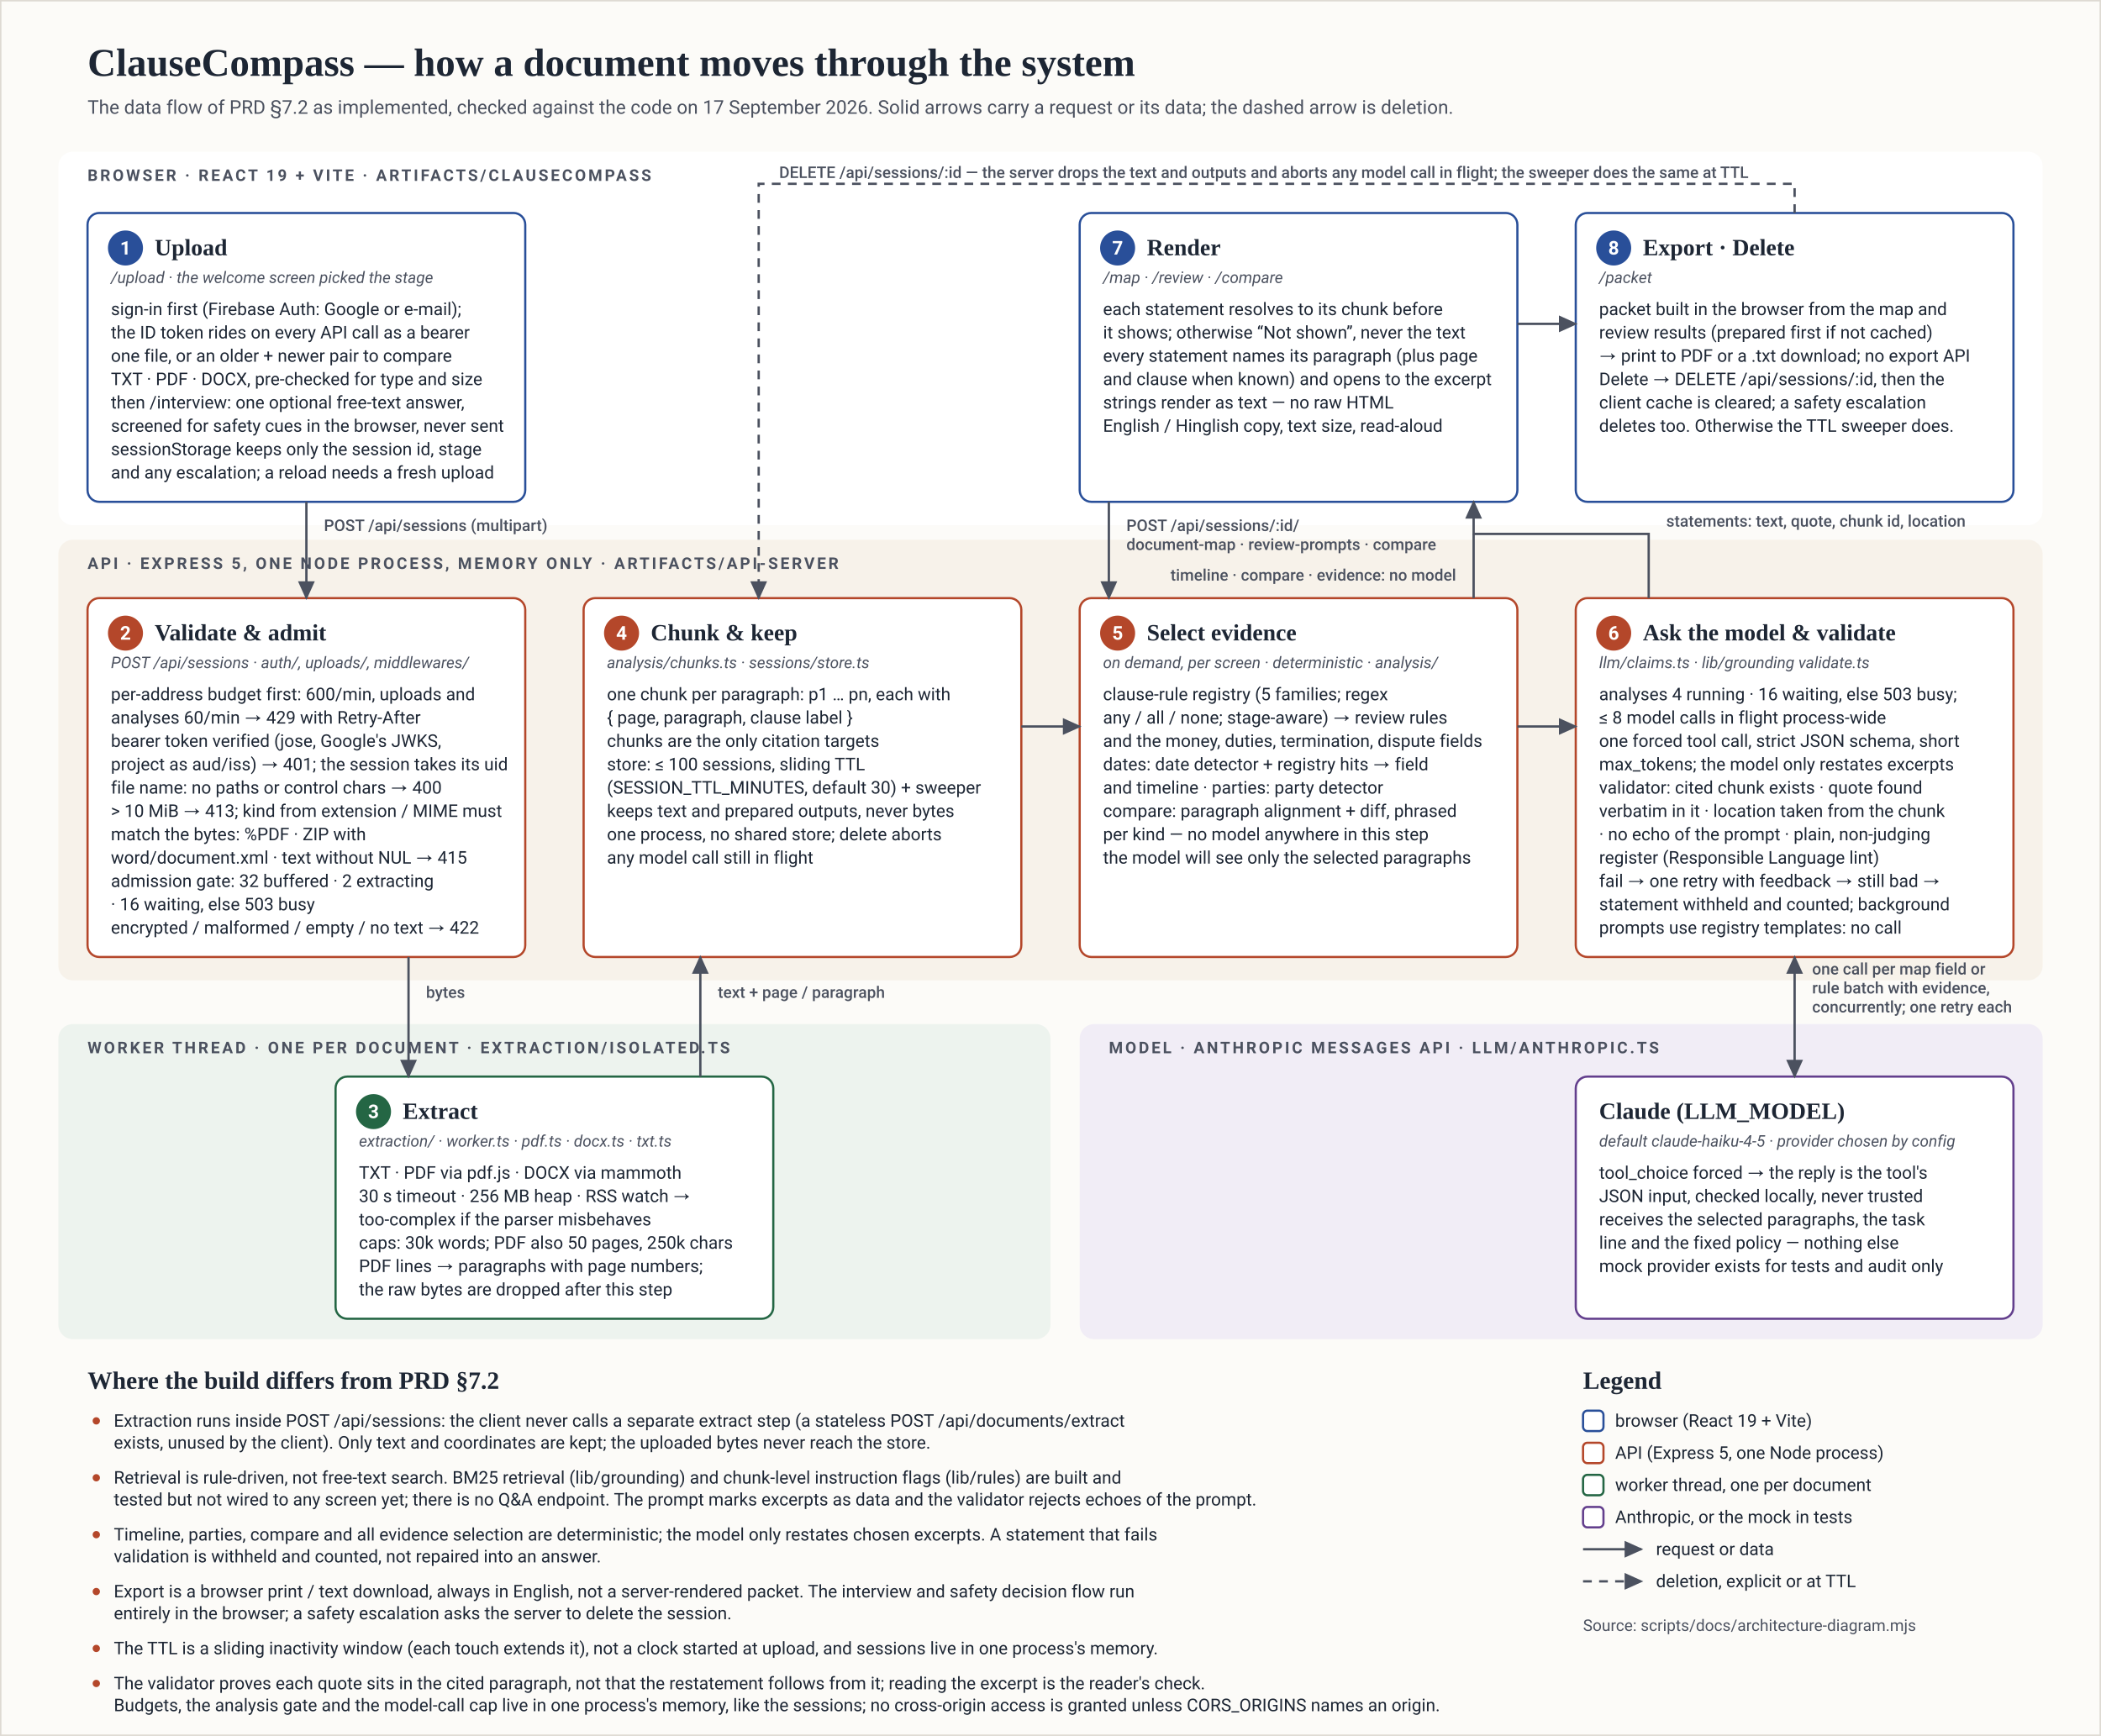
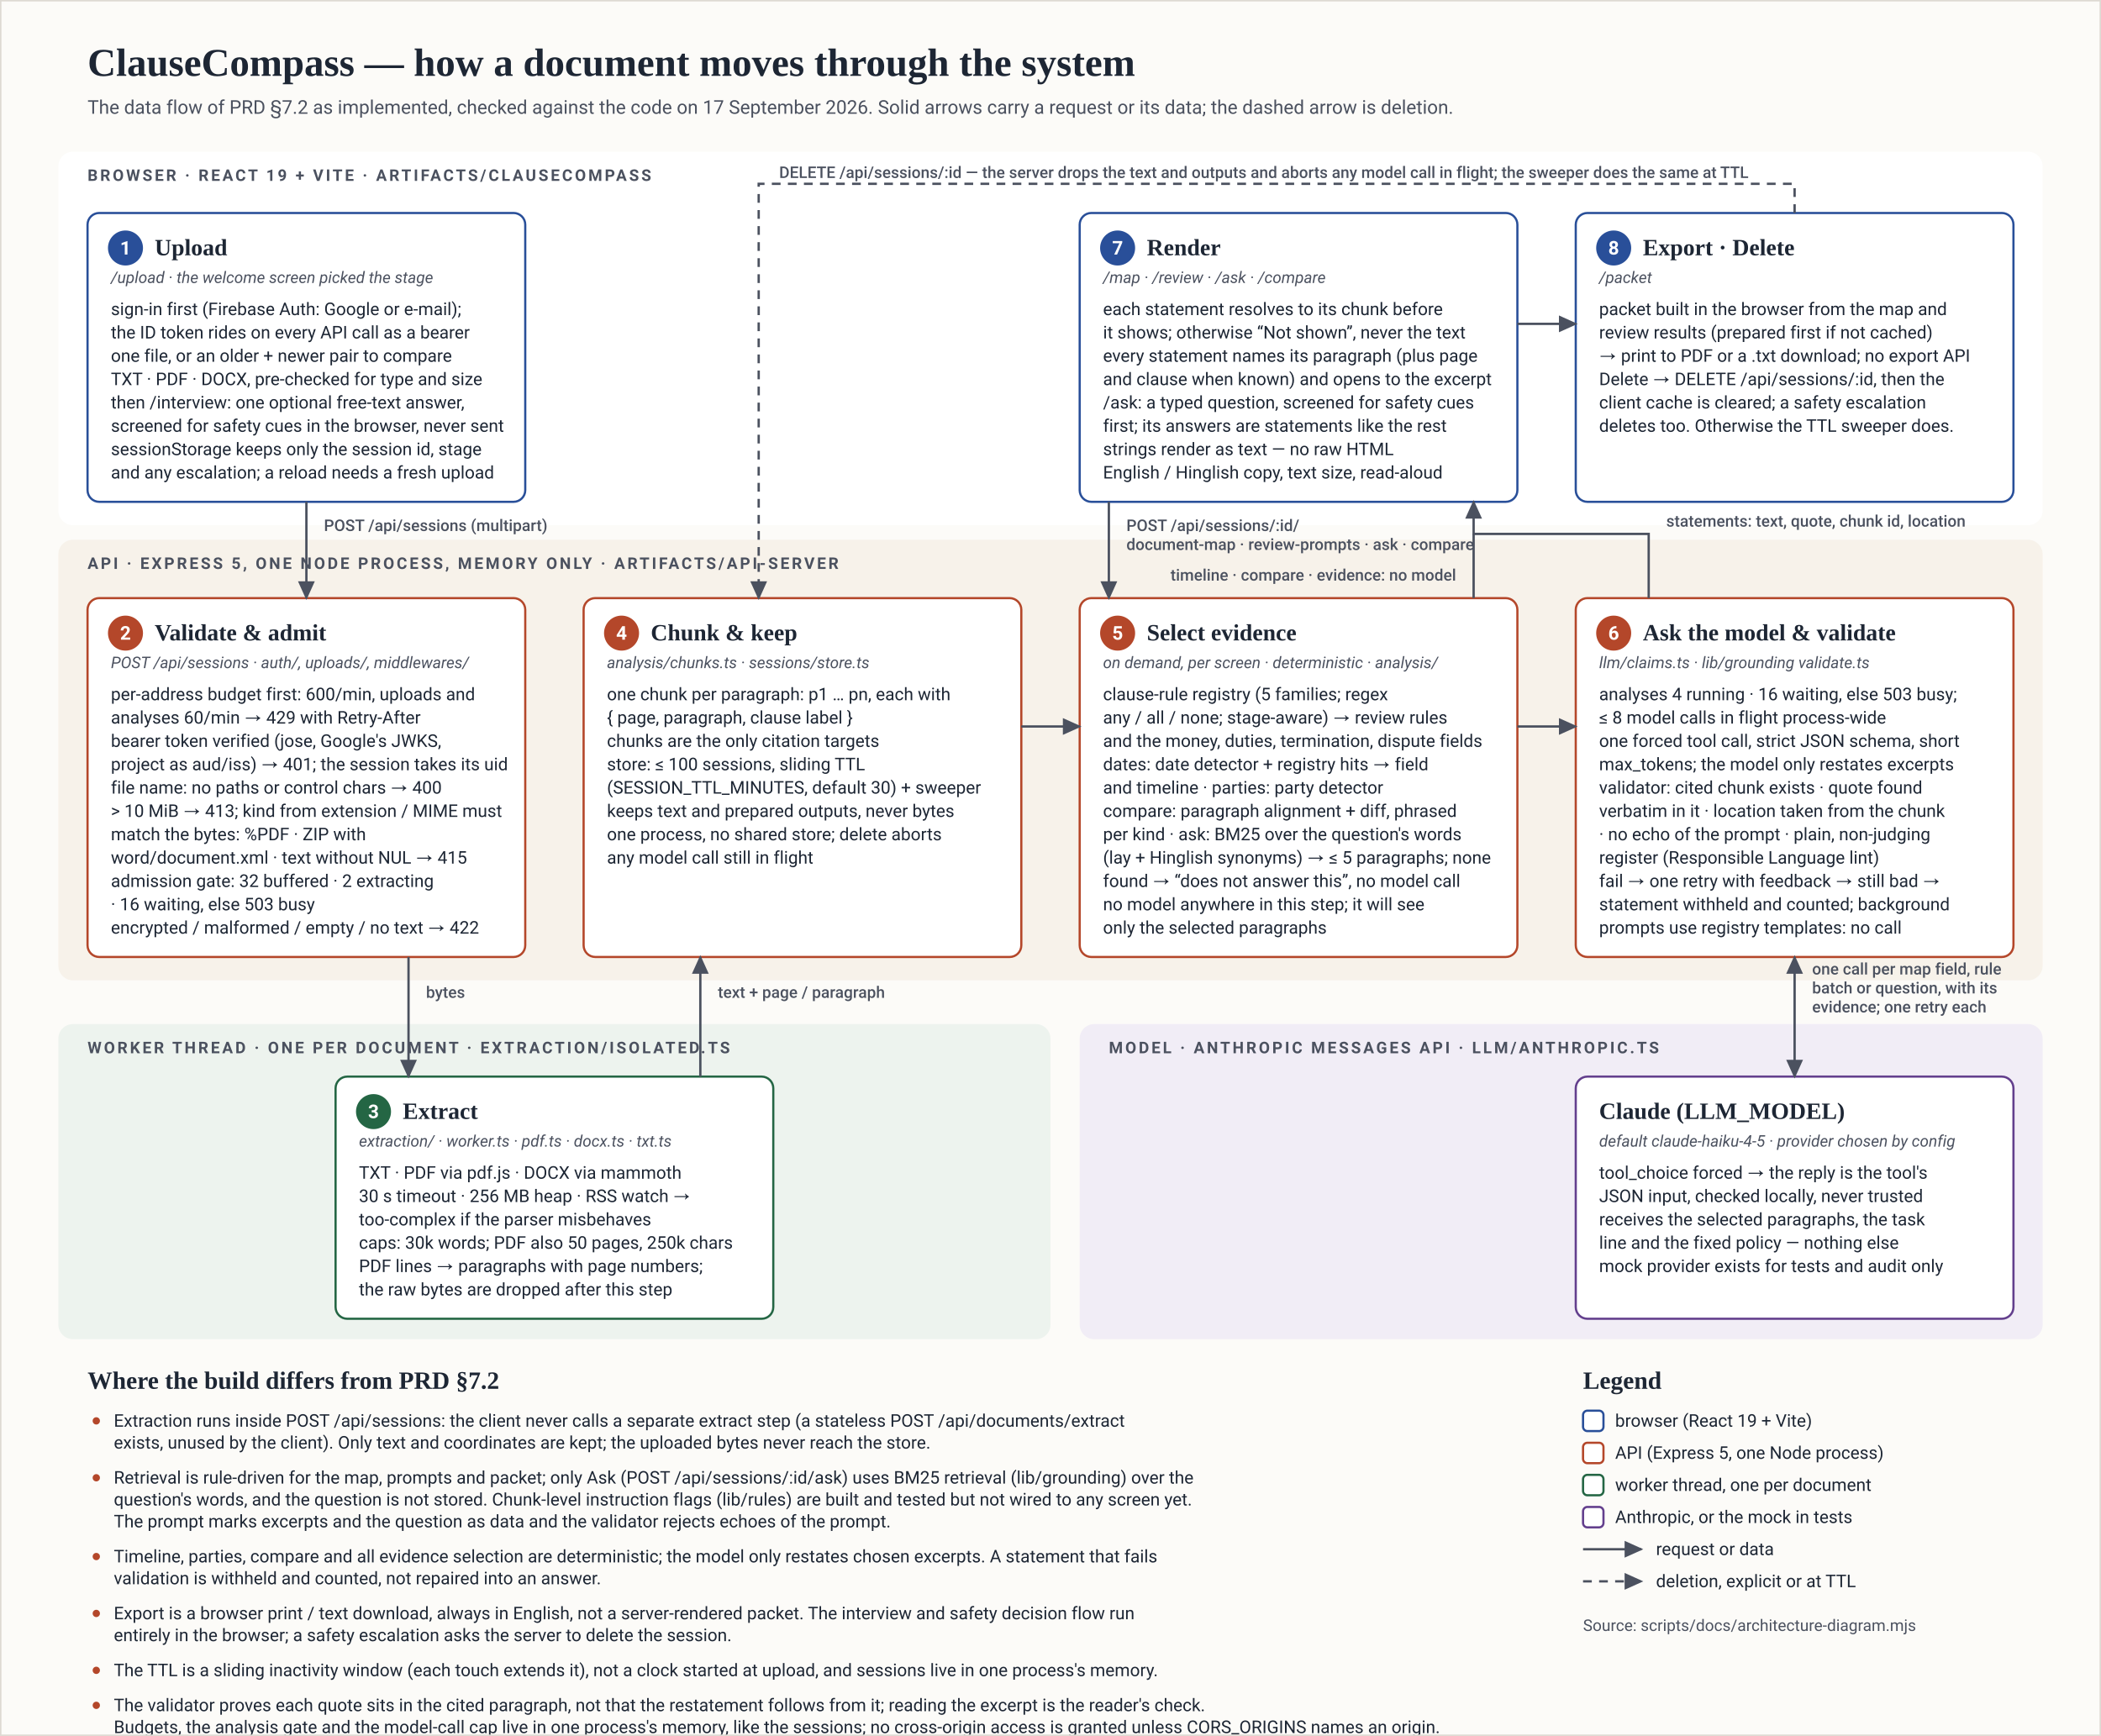
<svg xmlns="http://www.w3.org/2000/svg" viewBox="0 0 1440 1190" width="1440" height="1190" role="img" aria-labelledby="title desc">
  <style>.t{font-family:Lora, Georgia, 'Times New Roman', serif}.b{font-family:'DM Sans', 'Segoe UI', Roboto, Helvetica, Arial, sans-serif}</style>
  <defs>
    <marker id="head" viewBox="0 0 10 10" refX="9" refY="5" markerWidth="8" markerHeight="8" orient="auto-start-reverse">
      <path d="M0 0.5 L10 5 L0 9.5 z" fill="#4B515F" />
    </marker>
  </defs>
  <rect width="1440" height="1190" fill="#FCFBF8" />
  <text x="60" y="52" class="t" font-size="27" font-weight="700" fill="#1D2634">ClauseCompass — how a document moves through the system</text>
  <text x="60" y="78" class="b" font-size="13" fill="#4B515F">The data flow of PRD §7.2 as implemented, checked against the code on 17 September 2026. Solid arrows carry a request or its data; the dashed arrow is deletion.</text>
  <rect x="40" y="104" width="1360" height="256" rx="10" fill="#FFFFFF" />
  <text x="60" y="124" class="b" font-size="11" font-weight="600" letter-spacing="1.6" fill="#4B515F">BROWSER · REACT 19 + VITE · ARTIFACTS/CLAUSECOMPASS</text>
  <rect x="40" y="370" width="1360" height="302" rx="10" fill="#F7F2EA" />
  <text x="60" y="390" class="b" font-size="11" font-weight="600" letter-spacing="1.6" fill="#4B515F">API · EXPRESS 5, ONE NODE PROCESS, MEMORY ONLY · ARTIFACTS/API-SERVER</text>
  <rect x="40" y="702" width="680" height="216" rx="10" fill="#EDF3EE" />
  <text x="60" y="722" class="b" font-size="11" font-weight="600" letter-spacing="1.6" fill="#4B515F">WORKER THREAD · ONE PER DOCUMENT · EXTRACTION/ISOLATED.TS</text>
  <rect x="740" y="702" width="660" height="216" rx="10" fill="#F1EDF6" />
  <text x="760" y="722" class="b" font-size="11" font-weight="600" letter-spacing="1.6" fill="#4B515F">MODEL · ANTHROPIC MESSAGES API · LLM/ANTHROPIC.TS</text>
  <rect x="60" y="146" width="300" height="198" rx="8" fill="#FFFFFF" stroke="#294F99" stroke-width="1.5" />
  <circle cx="86" cy="170" r="12" fill="#294F99" />
  <text x="86" y="174.5" text-anchor="middle" class="b" font-size="13" font-weight="700" fill="#fff">1</text>
  <text x="106" y="175" class="t" font-size="16" font-weight="700" fill="#1D2634">Upload</text>
  <text x="76" y="194" class="b" font-size="11" font-style="italic" fill="#4B515F">/upload · the welcome screen picked the stage</text>
  <text x="76" y="216" class="b" font-size="12" fill="#1D2634">
    <tspan x="76" dy="0">sign-in first (Firebase Auth: Google or e-mail);</tspan>
    <tspan x="76" dy="16">the ID token rides on every API call as a bearer</tspan>
    <tspan x="76" dy="16">one file, or an older + newer pair to compare</tspan>
    <tspan x="76" dy="16">TXT · PDF · DOCX, pre-checked for type and size</tspan>
    <tspan x="76" dy="16">then /interview: one optional free-text answer,</tspan>
    <tspan x="76" dy="16">screened for safety cues in the browser, never sent</tspan>
    <tspan x="76" dy="16">sessionStorage keeps only the session id, stage</tspan>
    <tspan x="76" dy="16">and any escalation; a reload needs a fresh upload</tspan>
  </text>
  <rect x="740" y="146" width="300" height="198" rx="8" fill="#FFFFFF" stroke="#294F99" stroke-width="1.5" />
  <circle cx="766" cy="170" r="12" fill="#294F99" />
  <text x="766" y="174.5" text-anchor="middle" class="b" font-size="13" font-weight="700" fill="#fff">7</text>
  <text x="786" y="175" class="t" font-size="16" font-weight="700" fill="#1D2634">Render</text>
-   <text x="756" y="194" class="b" font-size="11" font-style="italic" fill="#4B515F">/map · /review · /compare</text>
+   <text x="756" y="194" class="b" font-size="11" font-style="italic" fill="#4B515F">/map · /review · /ask · /compare</text>
  <text x="756" y="216" class="b" font-size="12" fill="#1D2634">
    <tspan x="756" dy="0">each statement resolves to its chunk before</tspan>
    <tspan x="756" dy="16">it shows; otherwise “Not shown”, never the text</tspan>
    <tspan x="756" dy="16">every statement names its paragraph (plus page</tspan>
    <tspan x="756" dy="16">and clause when known) and opens to the excerpt</tspan>
+     <tspan x="756" dy="16">/ask: a typed question, screened for safety cues</tspan>
+     <tspan x="756" dy="16">first; its answers are statements like the rest</tspan>
    <tspan x="756" dy="16">strings render as text — no raw HTML</tspan>
    <tspan x="756" dy="16">English / Hinglish copy, text size, read-aloud</tspan>
  </text>
  <rect x="1080" y="146" width="300" height="198" rx="8" fill="#FFFFFF" stroke="#294F99" stroke-width="1.5" />
  <circle cx="1106" cy="170" r="12" fill="#294F99" />
  <text x="1106" y="174.5" text-anchor="middle" class="b" font-size="13" font-weight="700" fill="#fff">8</text>
  <text x="1126" y="175" class="t" font-size="16" font-weight="700" fill="#1D2634">Export · Delete</text>
  <text x="1096" y="194" class="b" font-size="11" font-style="italic" fill="#4B515F">/packet</text>
  <text x="1096" y="216" class="b" font-size="12" fill="#1D2634">
    <tspan x="1096" dy="0">packet built in the browser from the map and</tspan>
    <tspan x="1096" dy="16">review results (prepared first if not cached)</tspan>
    <tspan x="1096" dy="16">→ print to PDF or a .txt download; no export API</tspan>
    <tspan x="1096" dy="16">Delete → DELETE /api/sessions/:id, then the</tspan>
    <tspan x="1096" dy="16">client cache is cleared; a safety escalation</tspan>
    <tspan x="1096" dy="16">deletes too. Otherwise the TTL sweeper does.</tspan>
  </text>
  <rect x="60" y="410" width="300" height="246" rx="8" fill="#FFFFFF" stroke="#B4472A" stroke-width="1.5" />
  <circle cx="86" cy="434" r="12" fill="#B4472A" />
  <text x="86" y="438.5" text-anchor="middle" class="b" font-size="13" font-weight="700" fill="#fff">2</text>
  <text x="106" y="439" class="t" font-size="16" font-weight="700" fill="#1D2634">Validate &amp; admit</text>
  <text x="76" y="458" class="b" font-size="11" font-style="italic" fill="#4B515F">POST /api/sessions · auth/, uploads/, middlewares/</text>
  <text x="76" y="480" class="b" font-size="12" fill="#1D2634">
    <tspan x="76" dy="0">per-address budget first: 600/min, uploads and</tspan>
    <tspan x="76" dy="16">analyses 60/min → 429 with Retry-After</tspan>
    <tspan x="76" dy="16">bearer token verified (jose, Google's JWKS,</tspan>
    <tspan x="76" dy="16">project as aud/iss) → 401; the session takes its uid</tspan>
    <tspan x="76" dy="16">file name: no paths or control chars → 400</tspan>
    <tspan x="76" dy="16">&gt; 10 MiB → 413; kind from extension / MIME must</tspan>
    <tspan x="76" dy="16">match the bytes: %PDF · ZIP with</tspan>
    <tspan x="76" dy="16">word/document.xml · text without NUL → 415</tspan>
    <tspan x="76" dy="16">admission gate: 32 buffered · 2 extracting</tspan>
    <tspan x="76" dy="16">· 16 waiting, else 503 busy</tspan>
    <tspan x="76" dy="16">encrypted / malformed / empty / no text → 422</tspan>
  </text>
  <rect x="400" y="410" width="300" height="246" rx="8" fill="#FFFFFF" stroke="#B4472A" stroke-width="1.5" />
  <circle cx="426" cy="434" r="12" fill="#B4472A" />
  <text x="426" y="438.5" text-anchor="middle" class="b" font-size="13" font-weight="700" fill="#fff">4</text>
  <text x="446" y="439" class="t" font-size="16" font-weight="700" fill="#1D2634">Chunk &amp; keep</text>
  <text x="416" y="458" class="b" font-size="11" font-style="italic" fill="#4B515F">analysis/chunks.ts · sessions/store.ts</text>
  <text x="416" y="480" class="b" font-size="12" fill="#1D2634">
    <tspan x="416" dy="0">one chunk per paragraph: p1 … pn, each with</tspan>
    <tspan x="416" dy="16">{ page, paragraph, clause label }</tspan>
    <tspan x="416" dy="16">chunks are the only citation targets</tspan>
    <tspan x="416" dy="16">store: ≤ 100 sessions, sliding TTL</tspan>
    <tspan x="416" dy="16">(SESSION_TTL_MINUTES, default 30) + sweeper</tspan>
    <tspan x="416" dy="16">keeps text and prepared outputs, never bytes</tspan>
    <tspan x="416" dy="16">one process, no shared store; delete aborts</tspan>
    <tspan x="416" dy="16">any model call still in flight</tspan>
  </text>
  <rect x="740" y="410" width="300" height="246" rx="8" fill="#FFFFFF" stroke="#B4472A" stroke-width="1.5" />
  <circle cx="766" cy="434" r="12" fill="#B4472A" />
  <text x="766" y="438.5" text-anchor="middle" class="b" font-size="13" font-weight="700" fill="#fff">5</text>
  <text x="786" y="439" class="t" font-size="16" font-weight="700" fill="#1D2634">Select evidence</text>
  <text x="756" y="458" class="b" font-size="11" font-style="italic" fill="#4B515F">on demand, per screen · deterministic · analysis/</text>
  <text x="756" y="480" class="b" font-size="12" fill="#1D2634">
    <tspan x="756" dy="0">clause-rule registry (5 families; regex</tspan>
    <tspan x="756" dy="16">any / all / none; stage-aware) → review rules</tspan>
    <tspan x="756" dy="16">and the money, duties, termination, dispute fields</tspan>
    <tspan x="756" dy="16">dates: date detector + registry hits → field</tspan>
    <tspan x="756" dy="16">and timeline · parties: party detector</tspan>
    <tspan x="756" dy="16">compare: paragraph alignment + diff, phrased</tspan>
-     <tspan x="756" dy="16">per kind — no model anywhere in this step</tspan>
-     <tspan x="756" dy="16">the model will see only the selected paragraphs</tspan>
+     <tspan x="756" dy="16">per kind · ask: BM25 over the question's words</tspan>
+     <tspan x="756" dy="16">(lay + Hinglish synonyms) → ≤ 5 paragraphs; none</tspan>
+     <tspan x="756" dy="16">found → “does not answer this”, no model call</tspan>
+     <tspan x="756" dy="16">no model anywhere in this step; it will see</tspan>
+     <tspan x="756" dy="16">only the selected paragraphs</tspan>
  </text>
  <rect x="1080" y="410" width="300" height="246" rx="8" fill="#FFFFFF" stroke="#B4472A" stroke-width="1.5" />
  <circle cx="1106" cy="434" r="12" fill="#B4472A" />
  <text x="1106" y="438.5" text-anchor="middle" class="b" font-size="13" font-weight="700" fill="#fff">6</text>
  <text x="1126" y="439" class="t" font-size="16" font-weight="700" fill="#1D2634">Ask the model &amp; validate</text>
  <text x="1096" y="458" class="b" font-size="11" font-style="italic" fill="#4B515F">llm/claims.ts · lib/grounding validate.ts</text>
  <text x="1096" y="480" class="b" font-size="12" fill="#1D2634">
    <tspan x="1096" dy="0">analyses 4 running · 16 waiting, else 503 busy;</tspan>
    <tspan x="1096" dy="16">≤ 8 model calls in flight process-wide</tspan>
    <tspan x="1096" dy="16">one forced tool call, strict JSON schema, short</tspan>
    <tspan x="1096" dy="16">max_tokens; the model only restates excerpts</tspan>
    <tspan x="1096" dy="16">validator: cited chunk exists · quote found</tspan>
    <tspan x="1096" dy="16">verbatim in it · location taken from the chunk</tspan>
    <tspan x="1096" dy="16">· no echo of the prompt · plain, non-judging</tspan>
    <tspan x="1096" dy="16">register (Responsible Language lint)</tspan>
    <tspan x="1096" dy="16">fail → one retry with feedback → still bad →</tspan>
    <tspan x="1096" dy="16">statement withheld and counted; background</tspan>
    <tspan x="1096" dy="16">prompts use registry templates: no call</tspan>
  </text>
  <rect x="230" y="738" width="300" height="166" rx="8" fill="#FFFFFF" stroke="#246644" stroke-width="1.5" />
  <circle cx="256" cy="762" r="12" fill="#246644" />
  <text x="256" y="766.5" text-anchor="middle" class="b" font-size="13" font-weight="700" fill="#fff">3</text>
  <text x="276" y="767" class="t" font-size="16" font-weight="700" fill="#1D2634">Extract</text>
  <text x="246" y="786" class="b" font-size="11" font-style="italic" fill="#4B515F">extraction/ · worker.ts · pdf.ts · docx.ts · txt.ts</text>
  <text x="246" y="808" class="b" font-size="12" fill="#1D2634">
    <tspan x="246" dy="0">TXT · PDF via pdf.js · DOCX via mammoth</tspan>
    <tspan x="246" dy="16">30 s timeout · 256 MB heap · RSS watch →</tspan>
    <tspan x="246" dy="16">too-complex if the parser misbehaves</tspan>
    <tspan x="246" dy="16">caps: 30k words; PDF also 50 pages, 250k chars</tspan>
    <tspan x="246" dy="16">PDF lines → paragraphs with page numbers;</tspan>
    <tspan x="246" dy="16">the raw bytes are dropped after this step</tspan>
  </text>
  <rect x="1080" y="738" width="300" height="166" rx="8" fill="#FFFFFF" stroke="#633F8D" stroke-width="1.5" />
  <text x="1096" y="767" class="t" font-size="16" font-weight="700" fill="#1D2634">Claude (LLM_MODEL)</text>
  <text x="1096" y="786" class="b" font-size="11" font-style="italic" fill="#4B515F">default claude-haiku-4-5 · provider chosen by config</text>
  <text x="1096" y="808" class="b" font-size="12" fill="#1D2634">
    <tspan x="1096" dy="0">tool_choice forced → the reply is the tool's</tspan>
    <tspan x="1096" dy="16">JSON input, checked locally, never trusted</tspan>
    <tspan x="1096" dy="16">receives the selected paragraphs, the task</tspan>
    <tspan x="1096" dy="16">line and the fixed policy — nothing else</tspan>
    <tspan x="1096" dy="16">mock provider exists for tests and audit only</tspan>
  </text>
  <path d="M210 344 L210 410" fill="none" stroke="#4B515F" stroke-width="1.6" marker-end="url(#head)" />
  <text x="222" y="364" text-anchor="start" class="b" font-size="11" font-weight="500" fill="#4B515F">POST /api/sessions (multipart)</text>
  <path d="M280 656 L280 738" fill="none" stroke="#4B515F" stroke-width="1.6" marker-end="url(#head)" />
  <text x="292" y="684" text-anchor="start" class="b" font-size="11" font-weight="500" fill="#4B515F">bytes</text>
  <path d="M480 738 L480 656" fill="none" stroke="#4B515F" stroke-width="1.6" marker-end="url(#head)" />
  <text x="492" y="684" text-anchor="start" class="b" font-size="11" font-weight="500" fill="#4B515F">text + page / paragraph</text>
  <path d="M700 498 L740 498" fill="none" stroke="#4B515F" stroke-width="1.6" marker-end="url(#head)" />
  <path d="M1040 498 L1080 498" fill="none" stroke="#4B515F" stroke-width="1.6" marker-end="url(#head)" />
  <path d="M1230 656 L1230 738" fill="none" stroke="#4B515F" stroke-width="1.6" marker-end="url(#head)" marker-start="url(#head)" />
-   <text x="1242" y="668" text-anchor="start" class="b" font-size="11" font-weight="500" fill="#4B515F">one call per map field or</text>
-   <text x="1242" y="681" text-anchor="start" class="b" font-size="11" font-weight="500" fill="#4B515F">rule batch with evidence,</text>
-   <text x="1242" y="694" text-anchor="start" class="b" font-size="11" font-weight="500" fill="#4B515F">concurrently; one retry each</text>
+   <text x="1242" y="668" text-anchor="start" class="b" font-size="11" font-weight="500" fill="#4B515F">one call per map field, rule</text>
+   <text x="1242" y="681" text-anchor="start" class="b" font-size="11" font-weight="500" fill="#4B515F">batch or question, with its</text>
+   <text x="1242" y="694" text-anchor="start" class="b" font-size="11" font-weight="500" fill="#4B515F">evidence; one retry each</text>
  <path d="M760 344 L760 410" fill="none" stroke="#4B515F" stroke-width="1.6" marker-end="url(#head)" />
  <text x="772" y="364" text-anchor="start" class="b" font-size="11" font-weight="500" fill="#4B515F">POST /api/sessions/:id/</text>
-   <text x="772" y="377" text-anchor="start" class="b" font-size="11" font-weight="500" fill="#4B515F">document-map · review-prompts · compare</text>
+   <text x="772" y="377" text-anchor="start" class="b" font-size="11" font-weight="500" fill="#4B515F">document-map · review-prompts · ask · compare</text>
  <path d="M1130 410 L1130 366 L1010 366 L1010 344" fill="none" stroke="#4B515F" stroke-width="1.6" marker-end="url(#head)" />
  <text x="1142" y="361" text-anchor="start" class="b" font-size="11" font-weight="500" fill="#4B515F">statements: text, quote, chunk id, location</text>
  <path d="M1010 410 L1010 366" fill="none" stroke="#4B515F" stroke-width="1.6" />
  <text x="998" y="398" text-anchor="end" class="b" font-size="11" font-weight="500" fill="#4B515F">timeline · compare · evidence: no model</text>
  <path d="M1040 222 L1080 222" fill="none" stroke="#4B515F" stroke-width="1.6" marker-end="url(#head)" />
  <path d="M1230 146 L1230 126 L520 126 L520 410" fill="none" stroke="#4B515F" stroke-width="1.6" stroke-dasharray="6 5" marker-end="url(#head)" />
  <text x="534" y="122" text-anchor="start" class="b" font-size="11" font-weight="500" fill="#4B515F">DELETE /api/sessions/:id — the server drops the text and outputs and aborts any model call in flight; the sweeper does the same at TTL</text>
  <text x="60" y="952" class="t" font-size="17" font-weight="700" fill="#1D2634">Where the build differs from PRD §7.2</text>
  <circle cx="66" cy="974" r="2.5" fill="#B4472A" />
  <text x="78" y="978" class="b" font-size="12" fill="#1D2634">
    <tspan x="78" dy="0">Extraction runs inside POST /api/sessions: the client never calls a separate extract step (a stateless POST /api/documents/extract</tspan>
    <tspan x="78" dy="15">exists, unused by the client). Only text and coordinates are kept; the uploaded bytes never reach the store.</tspan>
  </text>
  <circle cx="66" cy="1013" r="2.5" fill="#B4472A" />
  <text x="78" y="1017" class="b" font-size="12" fill="#1D2634">
-     <tspan x="78" dy="0">Retrieval is rule-driven, not free-text search. BM25 retrieval (lib/grounding) and chunk-level instruction flags (lib/rules) are built and</tspan>
-     <tspan x="78" dy="15">tested but not wired to any screen yet; there is no Q&amp;A endpoint. The prompt marks excerpts as data and the validator rejects echoes of the prompt.</tspan>
-   </text>
-   <circle cx="66" cy="1052" r="2.5" fill="#B4472A" />
-   <text x="78" y="1056" class="b" font-size="12" fill="#1D2634">
+     <tspan x="78" dy="0">Retrieval is rule-driven for the map, prompts and packet; only Ask (POST /api/sessions/:id/ask) uses BM25 retrieval (lib/grounding) over the</tspan>
+     <tspan x="78" dy="15">question's words, and the question is not stored. Chunk-level instruction flags (lib/rules) are built and tested but not wired to any screen yet.</tspan>
+     <tspan x="78" dy="15">The prompt marks excerpts and the question as data and the validator rejects echoes of the prompt.</tspan>
+   </text>
+   <circle cx="66" cy="1067" r="2.5" fill="#B4472A" />
+   <text x="78" y="1071" class="b" font-size="12" fill="#1D2634">
    <tspan x="78" dy="0">Timeline, parties, compare and all evidence selection are deterministic; the model only restates chosen excerpts. A statement that fails</tspan>
    <tspan x="78" dy="15">validation is withheld and counted, not repaired into an answer.</tspan>
  </text>
-   <circle cx="66" cy="1091" r="2.5" fill="#B4472A" />
-   <text x="78" y="1095" class="b" font-size="12" fill="#1D2634">
+   <circle cx="66" cy="1106" r="2.5" fill="#B4472A" />
+   <text x="78" y="1110" class="b" font-size="12" fill="#1D2634">
    <tspan x="78" dy="0">Export is a browser print / text download, always in English, not a server-rendered packet. The interview and safety decision flow run</tspan>
    <tspan x="78" dy="15">entirely in the browser; a safety escalation asks the server to delete the session.</tspan>
  </text>
-   <circle cx="66" cy="1130" r="2.5" fill="#B4472A" />
-   <text x="78" y="1134" class="b" font-size="12" fill="#1D2634">
+   <circle cx="66" cy="1145" r="2.5" fill="#B4472A" />
+   <text x="78" y="1149" class="b" font-size="12" fill="#1D2634">
    <tspan x="78" dy="0">The TTL is a sliding inactivity window (each touch extends it), not a clock started at upload, and sessions live in one process's memory.</tspan>
  </text>
-   <circle cx="66" cy="1154" r="2.5" fill="#B4472A" />
-   <text x="78" y="1158" class="b" font-size="12" fill="#1D2634">
+   <circle cx="66" cy="1169" r="2.5" fill="#B4472A" />
+   <text x="78" y="1173" class="b" font-size="12" fill="#1D2634">
    <tspan x="78" dy="0">The validator proves each quote sits in the cited paragraph, not that the restatement follows from it; reading the excerpt is the reader's check.</tspan>
    <tspan x="78" dy="15">Budgets, the analysis gate and the model-call cap live in one process's memory, like the sessions; no cross-origin access is granted unless CORS_ORIGINS names an origin.</tspan>
  </text>
  <text x="1085" y="952" class="t" font-size="17" font-weight="700" fill="#1D2634">Legend</text>
  <rect x="1085" y="967" width="14" height="14" rx="3" fill="#FFFFFF" stroke="#294F99" stroke-width="1.5" />
  <text x="1107" y="978" class="b" font-size="12" fill="#1D2634">browser (React 19 + Vite)</text>
  <rect x="1085" y="989" width="14" height="14" rx="3" fill="#FFFFFF" stroke="#B4472A" stroke-width="1.5" />
  <text x="1107" y="1000" class="b" font-size="12" fill="#1D2634">API (Express 5, one Node process)</text>
  <rect x="1085" y="1011" width="14" height="14" rx="3" fill="#FFFFFF" stroke="#246644" stroke-width="1.5" />
  <text x="1107" y="1022" class="b" font-size="12" fill="#1D2634">worker thread, one per document</text>
  <rect x="1085" y="1033" width="14" height="14" rx="3" fill="#FFFFFF" stroke="#633F8D" stroke-width="1.5" />
  <text x="1107" y="1044" class="b" font-size="12" fill="#1D2634">Anthropic, or the mock in tests</text>
  <path d="M1085 1062 L1125 1062" stroke="#4B515F" stroke-width="1.6" marker-end="url(#head)" />
  <text x="1135" y="1066" class="b" font-size="12" fill="#1D2634">request or data</text>
  <path d="M1085 1084 L1125 1084" stroke="#4B515F" stroke-width="1.6" stroke-dasharray="6 5" marker-end="url(#head)" />
  <text x="1135" y="1088" class="b" font-size="12" fill="#1D2634">deletion, explicit or at TTL</text>
  <text x="1085" y="1118" class="b" font-size="11" fill="#4B515F">Source: scripts/docs/architecture-diagram.mjs</text>
  <rect x="0.5" y="0.5" width="1439" height="1189" fill="none" stroke="#DEDAD3" />
</svg>
